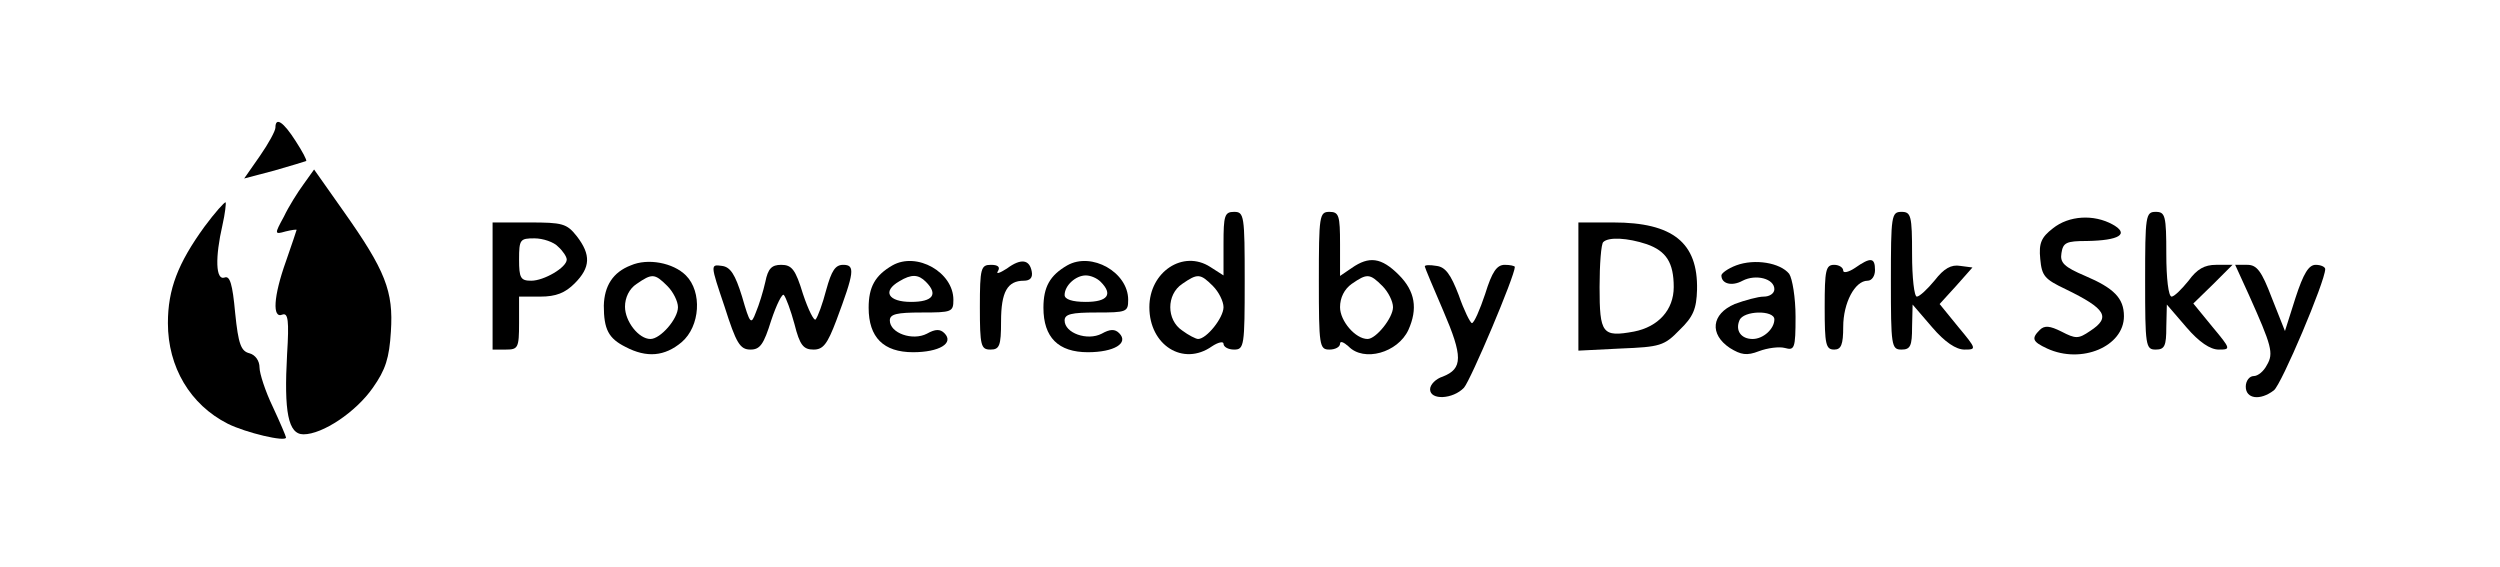
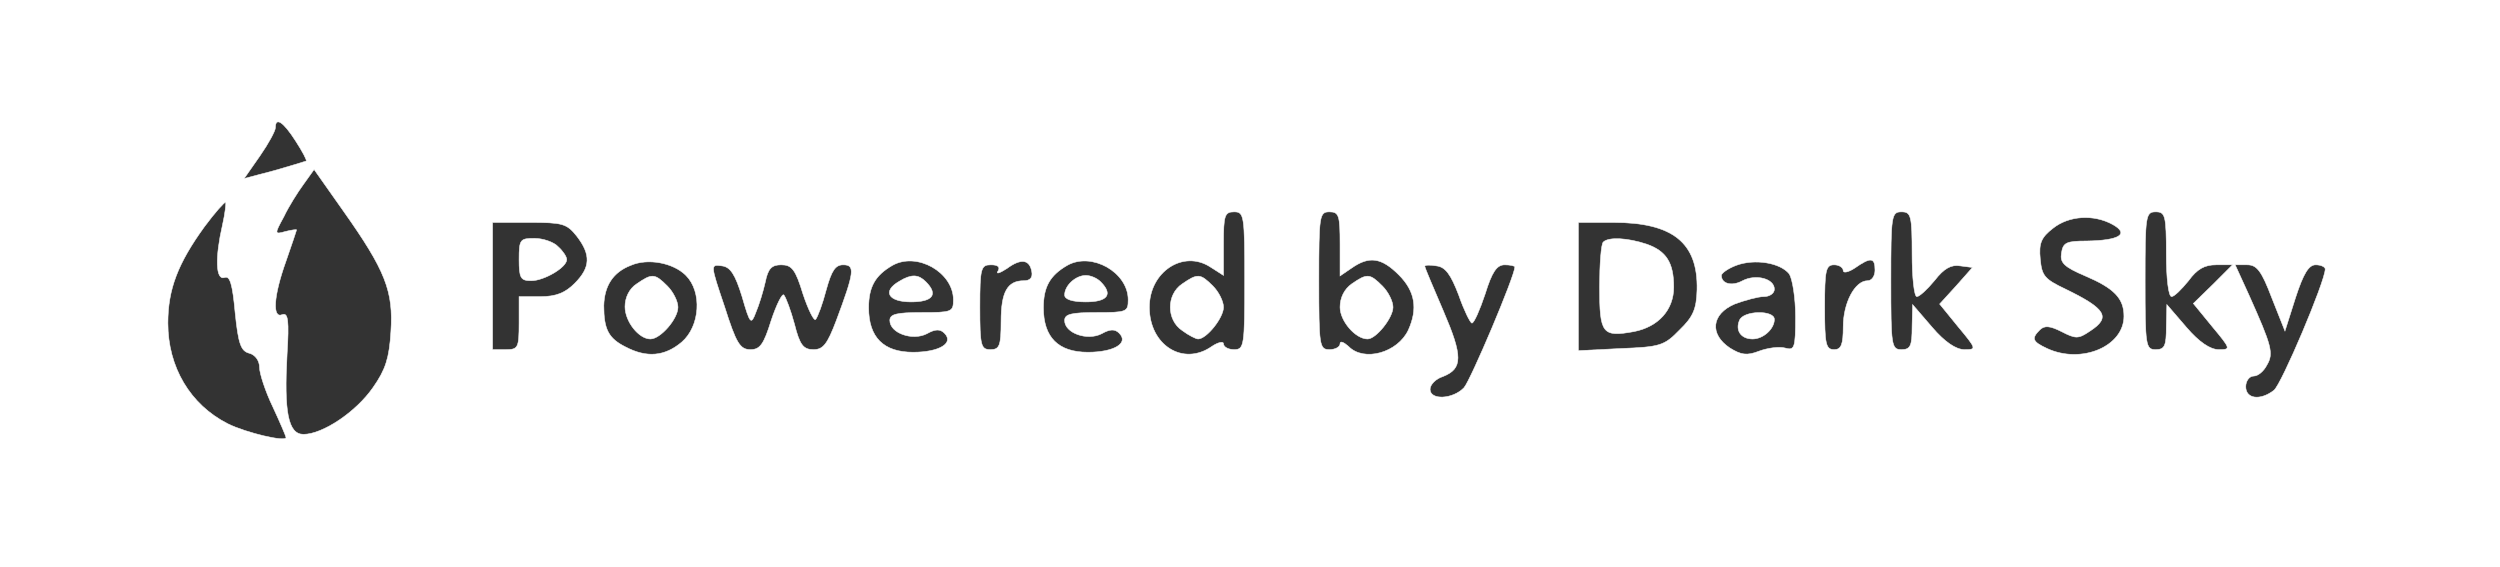
<svg xmlns="http://www.w3.org/2000/svg" version="1.0" width="472pt" height="107pt" viewBox="0 0 472 107" preserveAspectRatio="xMidYMid meet">
-   <g transform="translate(0,107) scale(0.1,-0.1)" fill="#000000" stroke="none">
+   <g transform="translate(0,107) scale(0.1,-0.1)" fill="#333333" stroke="#f7f7f7">
    <path d="M520 829 c0 -6 -13 -30 -29 -53 l-30 -43 57 15 c31 9 58 17 60 18 2 1 -7 18 -20 38 -23 36 -38 46 -38 25z" />
    <path d="M573 722 c-11 -15 -28 -42 -37 -61 -18 -33 -18 -34 3 -28 12 3 21 4 21 3 0 -1 -9 -27 -20 -59 -24 -67 -26 -109 -7 -101 11 4 13 -11 9 -75 -6 -109 2 -151 31 -151 36 0 99 42 131 88 24 34 31 56 34 106 5 76 -10 115 -90 228 l-55 78 -20 -28z" />
    <path d="M386 642 c-50 -69 -69 -118 -69 -182 0 -83 42 -154 113 -190 34 -17 110 -35 110 -26 0 2 -11 28 -25 58 -14 29 -25 63 -25 74 0 13 -8 24 -19 27 -16 4 -21 17 -27 76 -5 55 -10 71 -20 67 -17 -6 -18 38 -4 99 5 22 7 41 6 43 -2 1 -20 -19 -40 -46z" />
    <path d="M2310 610 l0 -60 -25 16 c-51 33 -115 -9 -115 -76 0 -72 64 -112 118 -74 12 8 22 10 22 5 0 -6 9 -11 20 -11 19 0 20 7 20 130 0 123 -1 130 -20 130 -18 0 -20 -7 -20 -60z m-20 -80 c11 -11 20 -29 20 -40 0 -20 -32 -60 -48 -60 -4 0 -18 7 -30 16 -30 20 -30 68 0 88 29 20 34 20 58 -4z" />
    <path d="M2490 540 c0 -123 1 -130 20 -130 11 0 20 5 20 11 0 6 7 3 16 -5 29 -30 93 -12 113 31 18 40 13 73 -18 104 -33 33 -56 36 -89 13 l-22 -15 0 60 c0 54 -2 61 -20 61 -19 0 -20 -7 -20 -130z m120 -10 c11 -11 20 -29 20 -40 0 -20 -32 -60 -48 -60 -23 0 -52 34 -52 60 0 18 8 34 22 44 29 20 34 20 58 -4z" />
    <path d="M3570 540 c0 -123 1 -130 20 -130 17 0 20 7 20 43 l1 42 37 -43 c24 -28 45 -42 61 -42 23 0 23 1 -12 43 l-35 43 31 34 31 35 -23 3 c-17 3 -31 -5 -48 -27 -14 -17 -29 -31 -34 -31 -5 0 -9 36 -9 80 0 73 -2 80 -20 80 -19 0 -20 -7 -20 -130z" />
    <path d="M4050 540 c0 -123 1 -130 20 -130 17 0 20 7 20 43 l1 42 37 -43 c24 -28 45 -42 61 -42 23 0 23 1 -12 43 l-36 44 37 36 37 37 -31 0 c-22 0 -36 -8 -52 -30 -13 -16 -27 -30 -32 -30 -6 0 -10 35 -10 80 0 73 -2 80 -20 80 -19 0 -20 -7 -20 -130z" />
    <path d="M3876 639 c-22 -17 -27 -28 -24 -58 3 -32 8 -38 48 -57 76 -37 86 -53 46 -79 -22 -15 -27 -15 -54 -1 -22 11 -32 12 -41 3 -16 -16 -14 -22 14 -35 65 -30 145 4 145 61 0 34 -19 53 -73 76 -40 17 -48 25 -45 43 3 20 9 23 48 23 61 1 81 13 49 31 -36 20 -83 17 -113 -7z" />
    <path d="M930 530 l0 -120 25 0 c23 0 25 3 25 50 l0 50 40 0 c30 0 47 7 65 25 30 30 31 54 4 89 -19 24 -27 26 -90 26 l-69 0 0 -120z m124 74 c9 -8 16 -19 16 -24 0 -15 -43 -40 -67 -40 -20 0 -23 5 -23 40 0 38 2 40 29 40 16 0 37 -7 45 -16z" />
    <path d="M2980 529 l0 -121 80 4 c74 3 82 5 111 35 26 25 32 40 33 76 2 89 -46 127 -158 127 l-66 0 0 -121z m129 80 c37 -13 51 -35 51 -81 0 -43 -29 -75 -75 -84 -60 -11 -65 -4 -65 84 0 43 3 82 7 85 10 10 46 8 82 -4z" />
    <path d="M1191 569 c-34 -13 -50 -39 -51 -76 0 -45 9 -62 41 -78 40 -21 74 -18 106 9 35 30 39 95 8 126 -24 24 -72 33 -104 19z m69 -39 c11 -11 20 -29 20 -40 0 -22 -33 -60 -52 -60 -22 0 -48 33 -48 61 0 17 8 34 22 43 29 20 34 20 58 -4z" />
    <path d="M1685 569 c-33 -19 -45 -41 -45 -80 0 -56 28 -84 84 -84 49 0 78 17 59 36 -8 8 -17 8 -33 -1 -27 -14 -70 1 -70 25 0 12 13 15 60 15 57 0 60 1 60 24 0 52 -69 91 -115 65z m63 -31 c24 -24 13 -38 -28 -38 -43 0 -55 20 -22 39 23 14 36 13 50 -1z" />
    <path d="M1901 563 c-14 -9 -21 -11 -17 -5 5 8 0 12 -13 12 -19 0 -21 -6 -21 -80 0 -73 2 -80 20 -80 17 0 20 7 20 53 0 56 12 77 43 77 12 0 17 6 15 17 -4 23 -20 26 -47 6z" />
    <path d="M2015 569 c-33 -19 -45 -41 -45 -80 0 -56 28 -84 84 -84 49 0 78 17 59 36 -8 8 -17 8 -33 -1 -27 -14 -70 1 -70 25 0 12 13 15 60 15 57 0 60 1 60 24 0 52 -69 91 -115 65z m63 -31 c24 -24 13 -38 -28 -38 -26 0 -40 5 -40 13 0 18 21 37 40 37 9 0 21 -5 28 -12z" />
    <path d="M3278 569 c-16 -6 -28 -15 -28 -19 0 -16 20 -21 40 -10 25 13 60 4 60 -16 0 -8 -9 -14 -20 -14 -11 0 -36 -7 -55 -14 -44 -19 -48 -57 -9 -83 21 -13 32 -15 55 -6 16 6 38 9 49 6 18 -5 20 -1 20 59 0 36 -6 72 -12 81 -17 21 -65 29 -100 16z m72 -102 c0 -18 -21 -37 -41 -37 -22 0 -33 16 -25 35 7 19 66 20 66 2z" />
    <path d="M3502 564 c-12 -8 -22 -10 -22 -5 0 6 -8 11 -17 11 -16 0 -18 -10 -18 -80 0 -70 2 -80 18 -80 13 0 17 9 17 43 0 45 22 87 46 87 8 0 14 9 14 20 0 24 -8 25 -38 4z" />
    <path d="M1368 491 c22 -69 29 -81 49 -81 18 0 25 10 39 55 10 30 21 52 24 48 4 -5 13 -29 20 -55 10 -40 17 -48 36 -48 18 0 26 10 43 55 34 91 36 105 13 105 -15 0 -22 -11 -32 -47 -7 -27 -16 -51 -20 -56 -3 -4 -14 18 -24 48 -14 46 -21 55 -41 55 -18 0 -25 -7 -30 -32 -4 -18 -12 -44 -18 -58 -9 -24 -11 -22 -26 30 -13 42 -22 56 -38 58 -22 3 -22 3 5 -77z" />
    <path d="M2690 567 c0 -2 16 -40 35 -84 37 -86 37 -109 -1 -124 -13 -4 -24 -15 -24 -24 0 -21 43 -19 64 3 13 15 96 211 96 228 0 2 -9 4 -19 4 -15 0 -24 -13 -37 -55 -10 -30 -21 -55 -25 -55 -3 0 -15 24 -25 53 -15 39 -25 53 -42 55 -12 2 -22 2 -22 -1z" />
    <path d="M4246 513 c43 -96 47 -110 34 -132 -6 -12 -17 -21 -25 -21 -8 0 -15 -9 -15 -20 0 -23 27 -27 53 -7 14 10 97 206 97 229 0 4 -8 8 -18 8 -13 0 -23 -16 -38 -62 l-20 -63 -25 63 c-19 50 -28 62 -46 62 l-23 0 26 -57z" />
  </g>
</svg>
